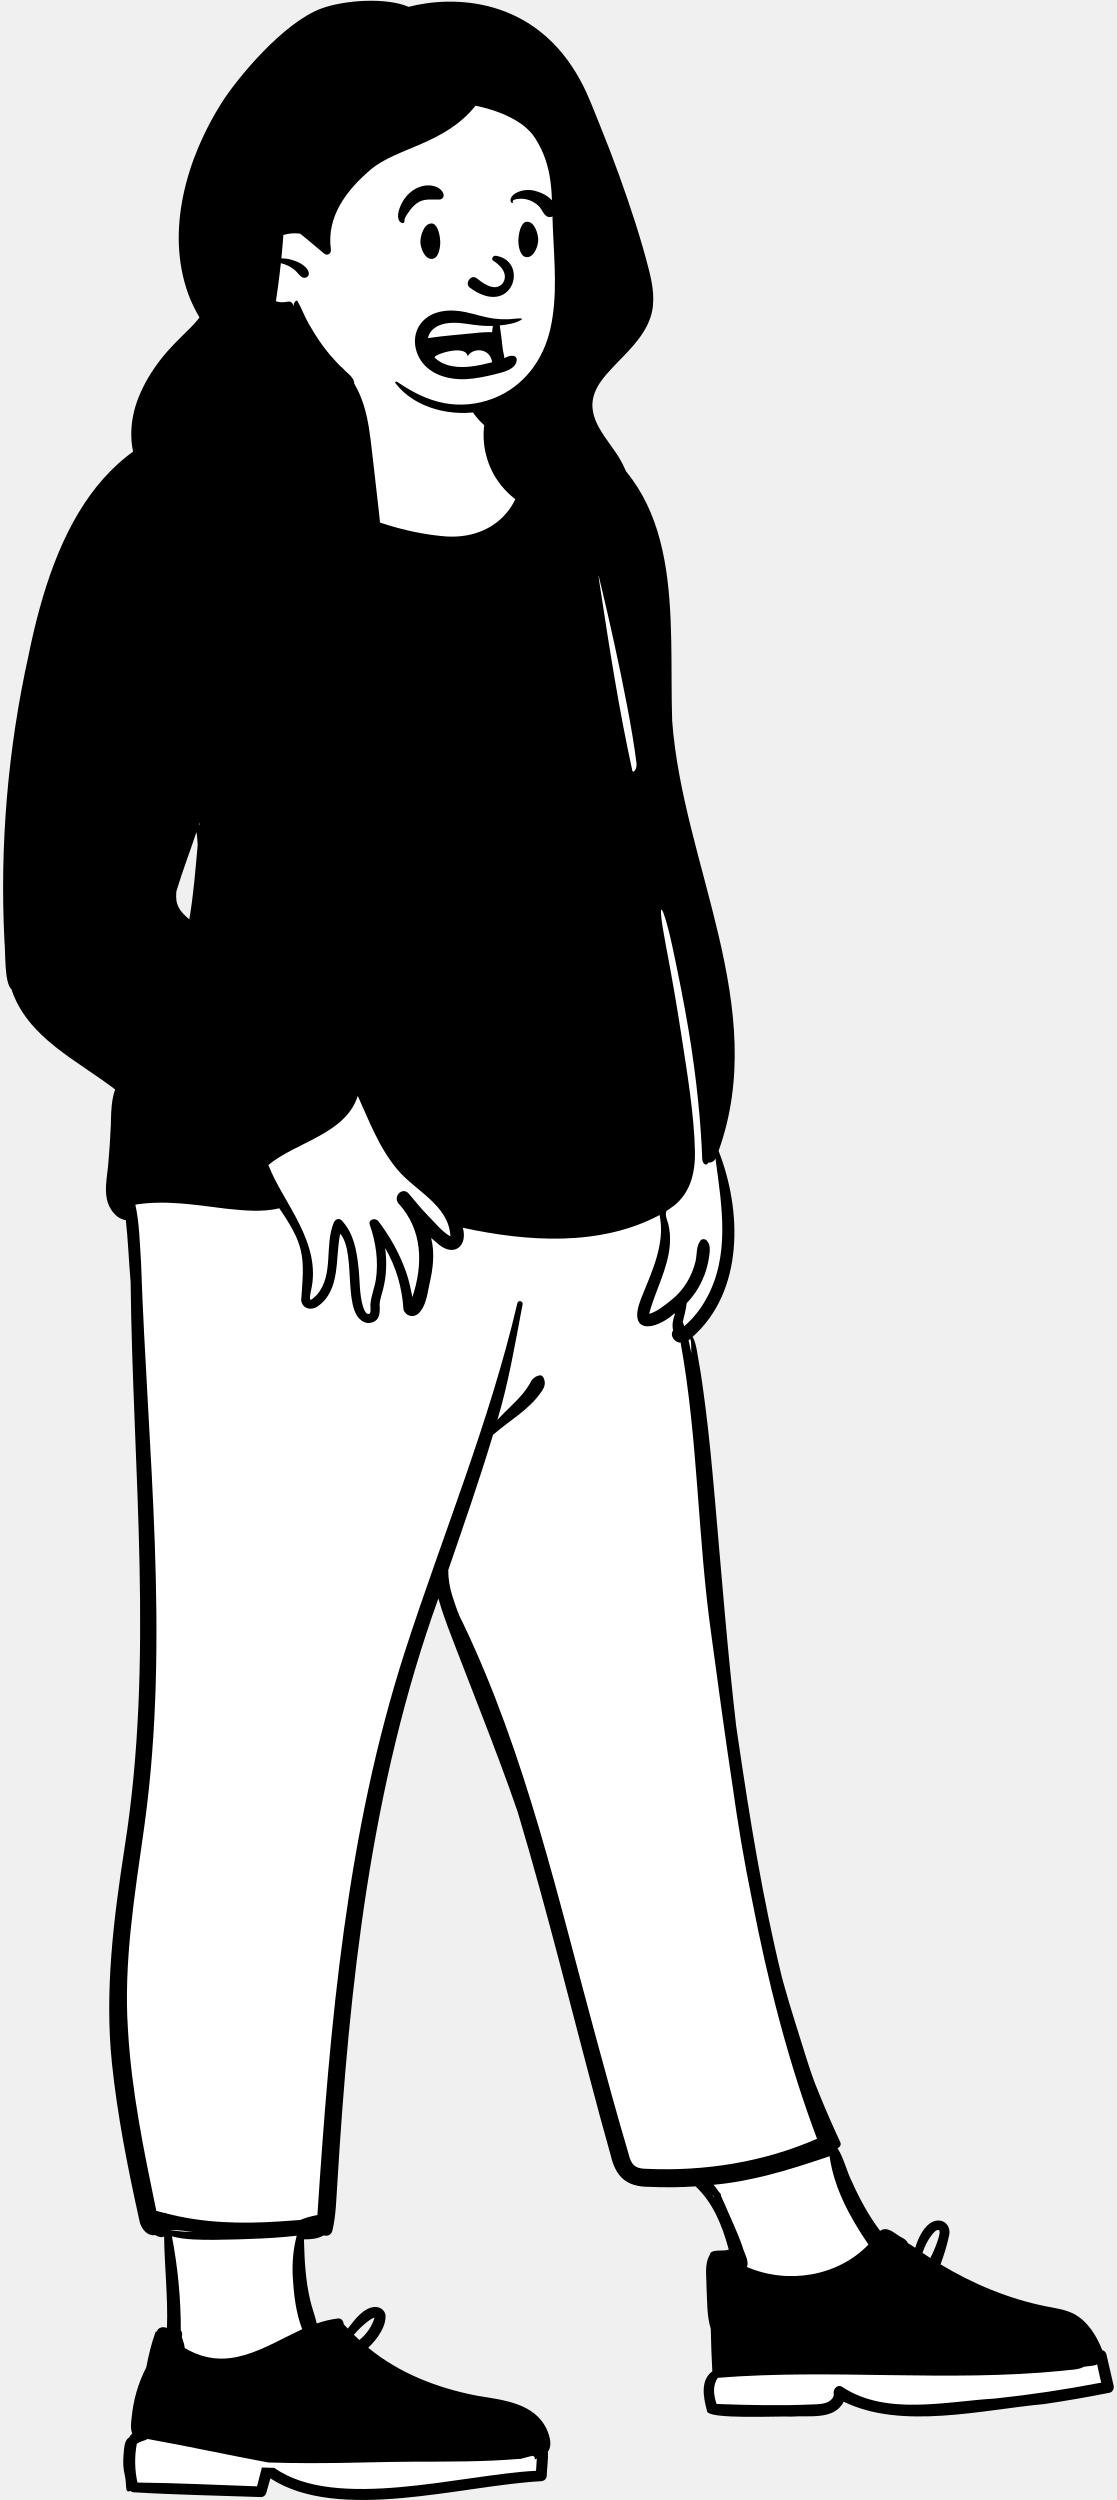
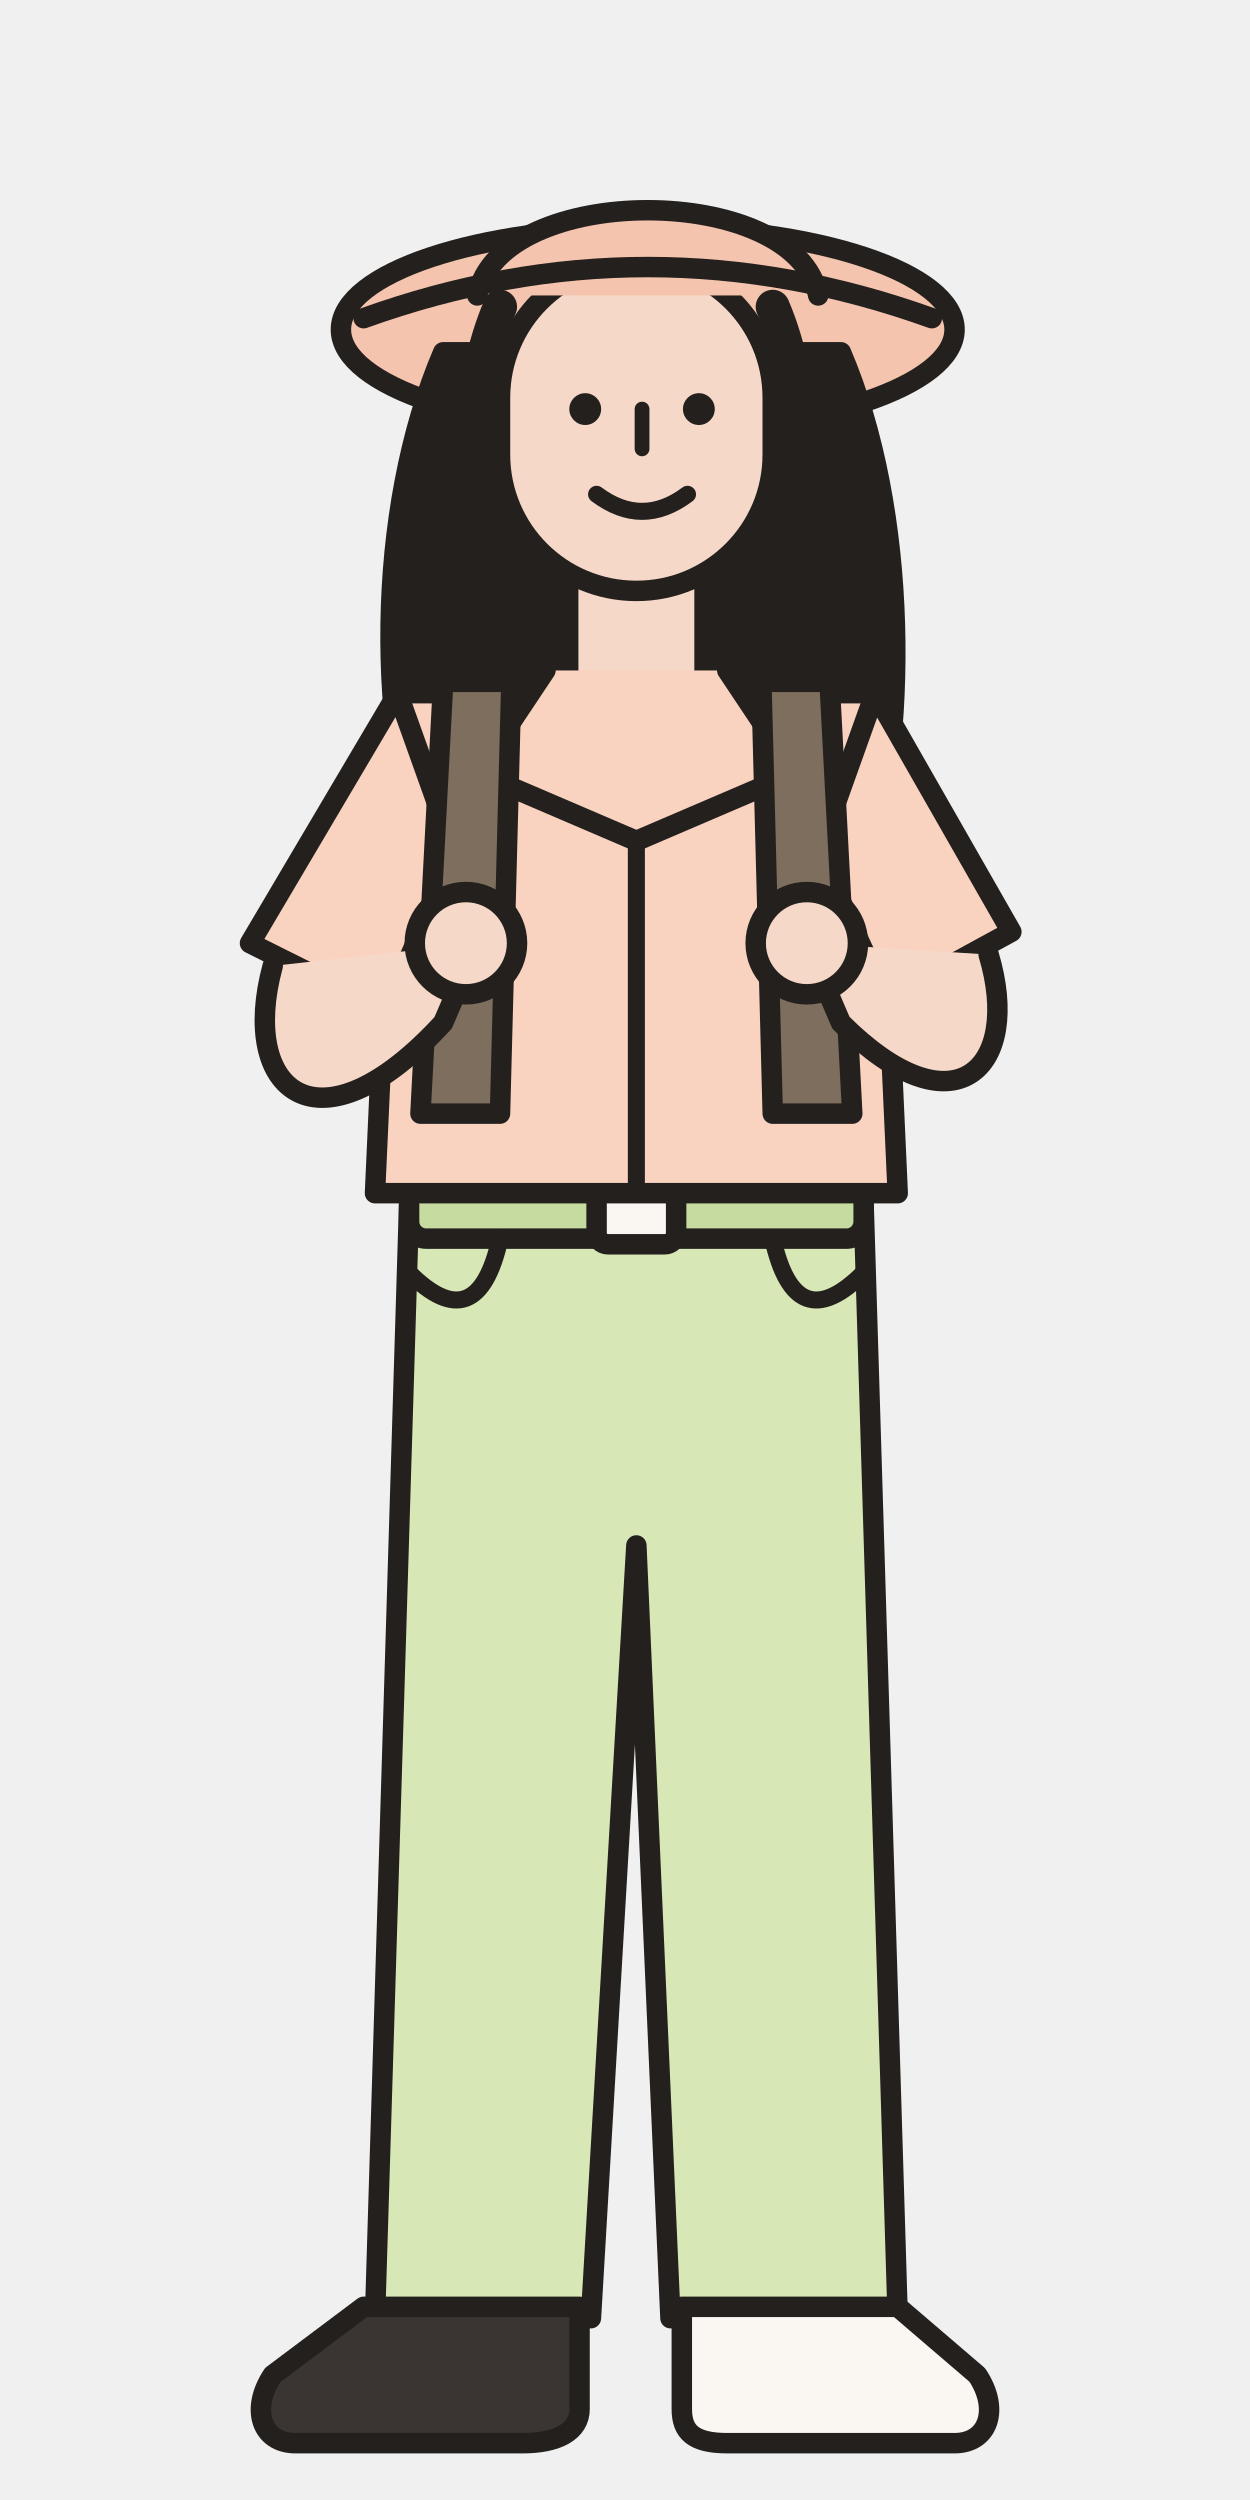
- <svg xmlns="http://www.w3.org/2000/svg" width="304px" height="681px" viewBox="0 0 304 681" version="1.1">
-   <g id="Introduction" stroke="none" stroke-width="1" fill="none" fill-rule="evenodd">
-     <g id="variations-standing" transform="translate(-661, -100)">
-       <g id="a-person/standing" transform="translate(621, 50)">
-         <g id="pose/standing/resting-2" transform="translate(-28.73622, 150.2644)">
-           <path d="M124.92,125.506 L124.584,129.507 L124.333,129.039 C124.297,137.111 123.099,145.271 121.778,153.324 C118.324,150.489 115.484,147.989 116.304,143.149 C118.381,136.252 121.045,129.523 123.199,122.663 L123.56,124.462 L124.981,124.748 L124.92,125.506 Z M371.602,550.734 C370.966,547.929 370.272,544.96 369.622,542.148 C369.558,541.91 368.962,541.857 368.77,541.793 C365.332,533.388 362.323,531.473 355.664,530.329 C344.925,528.39 334.328,524.186 324.184,517.956 C324.421,517.029 325.068,515.428 325.657,513.718 C325.58,513.744 325.502,513.767 325.423,513.783 C325.287,513.809 325.159,513.815 325.037,513.807 C324.348,515.419 323.6,516.836 323.204,517.358 C321.937,516.542 320.527,515.645 319.285,514.778 L319.29,514.763 C318.185,513.998 316.819,513.054 315.737,512.465 C315.535,511.347 313.894,511 313.036,510.262 C311.372,509.075 310.449,508.463 308.922,509.979 C305.629,505.71 302.977,501.196 300.37,495.36 C298.739,491.95 297.937,488.173 295.743,485.127 C295.785,485.104 297.18,484.67 297.214,484.631 C272.285,429.503 268.291,368.16 262.973,309.233 C261.8,296.056 260.573,282.757 258.287,269.966 C257.973,268.028 257.691,266.121 256.523,264.576 C270.533,253.053 270.669,230.719 263.884,214.153 C279.486,172.141 248.903,127.519 251.16,84.642 C252.425,55.558 247.18,21.859 214.268,14.88 C210.186,12.535 205.293,12.185 201.399,12.122 C197.893,10.354 197.34,6.45 196.092,3.241 L194.872,3.249 C194.514,1.796 194.16,0.204 193.852,-1.259 C193.389,-2.187 193.663,-3.397 192.205,-3.139 C188.9,-7.916 162.451,-10.317 162.151,-2.626 C161.196,-2.064 161.008,-0.968 160.785,0.364 C159.319,9.81 149.214,17.342 140.109,15.823 L139.962,15.69 C101.201,14.256 85.942,41.782 78.367,79.295 C72.449,108.442 68.688,140.029 73.322,169.224 C77.85,182.455 91.564,188.821 102.174,196.972 C100.951,200.049 100.837,203.443 100.8,206.772 C100.66,210.615 100.38,214.489 100.039,218.281 C99.342,223.086 98.212,231.357 104.765,231.918 C107.303,289.349 112.606,346.63 104.504,404.228 C97.778,436.082 100.353,474.624 108.669,505.791 C109.148,507.331 110.381,508.716 111.955,508.224 C112.754,508.74 113.379,509.063 114.04,508.576 C114.429,509.296 114.856,509.988 115.317,510.659 C115.492,519.221 116.464,527.622 116.022,536.24 C115.361,536.164 113.909,535.438 113.345,535.913 L113.264,536.57 L112.727,536.753 C111.602,539.92 110.897,543.244 110.375,545.926 C108.099,550.523 105.192,558.657 106.813,563.778 C106.735,563.869 106.298,564.376 106.23,564.453 C105.842,564.674 105.771,564.97 105.676,565.31 C104.572,565.723 104.459,566.983 104.345,568.271 C103.792,571.392 104.614,574.229 104.896,577.283 L104.913,577.262 C104.913,577.262 105.84,578.335 105.841,578.336 C117.494,579.044 128.968,579.226 140.569,579.642 C141.444,577.968 141.708,575.706 142.365,573.867 C156.118,583.911 179.947,580.069 197.222,577.602 C204.237,576.593 210.865,575.639 216.741,575.321 C217.123,575.268 217.151,575.104 217.161,574.952 C217.218,572.653 217.652,570.296 217.436,568.065 C218.649,566.888 218.096,564.745 217.262,562.862 C214.196,556.232 205.861,555.507 199.109,554.376 C186.406,551.915 176.191,547.286 167.928,540.209 C168.483,539.707 168.988,539.214 169.448,538.732 C169.268,538.613 169.089,538.493 168.91,538.373 C168.475,538.182 168.059,537.987 167.678,537.741 C167.483,537.85 167.24,537.872 167,537.738 C166.169,537.272 165.492,536.588 164.703,536.065 C164.547,536.289 164.39,536.518 164.231,536.757 C163.475,535.961 162.618,535.059 161.87,534.225 C161.843,533.994 161.904,533.419 161.622,533.356 C159.495,533.571 157.031,534.287 154.805,535.082 C152.29,526.83 150.833,517.9 151.001,509.467 C153.474,509.467 155.641,509.444 157.486,508.27 C157.99,508.406 158.692,508.697 158.823,507.906 C159.571,504.677 159.766,501.258 159.954,497.951 C163.783,435.404 169.617,385.143 188.966,332.159 C190.824,339.516 193.944,347.167 196.782,354.491 C209.698,385.098 219.003,418.106 226.979,450.231 C230.117,462.256 233.529,475.47 236.898,487.37 C238.204,493.09 240.861,495.184 246.427,495.139 C250.716,495.34 255.019,495.277 259.326,494.976 C265.197,500.319 267.604,507.531 269.319,514.025 C267.89,515.086 265.622,514.685 263.952,515.036 C262.511,517.354 263.009,520.595 263.043,523.454 C263.269,527.169 263.077,531.154 264.16,534.662 C264.354,538.498 264.378,542.701 264.667,547.161 C261.484,549.004 262.067,553.074 263.124,556.969 C263.596,557.96 280.703,557.763 284.946,557.722 C289.932,557.432 297.043,558.704 298.678,553.247 C310.55,559.83 328.61,557.606 342.441,555.668 C352.478,554.447 361.572,553.311 371.429,551.24 C371.531,551.195 371.674,550.879 371.602,550.734 L371.602,550.734 Z" id="🎨-Background" fill="#FFFFFF" />
-           <path d="M161.555,-4.692 C162.322,-4.846 162.982,-4.619 163.447,-4.199 C163.547,-3.163 163.535,-2.13 163.45,-1.097 C163.364,-1.023 163.269,-0.952 163.165,-0.886 L163.244,-0.936 C163.316,-0.983 163.365,-1.017 163.397,-1.042 C162.386,5.693 157.702,11.422 151.63,14.468 C151.254,15.086 150.404,15.044 149.794,15.323 L148.936,15.593 C146.575,16.332 144.184,17.031 141.686,17.077 C148.038,34.889 172.878,44.566 190.45,45.881 C205.625,46.679 214.046,34.115 210.043,20.024 C201.252,18.888 192.609,9.552 195.795,0.53 L195.895,0.257 C195.917,0.164 196.04,0.197 196.05,0.278 C196.147,1.198 196.696,2.21 196.94,3.108 L197.053,3.427 C197.898,5.86 198.649,8.76 201.037,10.055 L201.446,10.064 C205.742,10.176 210.228,10.742 214.011,12.866 C218.229,13.693 222.262,15.362 226.015,17.428 C255.659,33.495 250.915,67.668 251.838,96.127 C254.715,135.124 278.515,174.095 264.478,213.246 C270.887,229.55 271.383,251.463 257.394,263.902 C257.547,264.143 257.677,264.407 257.785,264.678 C258.451,266.337 258.657,268.238 258.972,269.999 L259.008,270.201 C259.765,274.296 260.309,278.434 260.841,282.563 C261.891,290.709 262.653,298.891 263.379,307.072 L263.483,308.241 C265.301,328.804 266.889,349.413 269.274,369.924 L269.719,372.964 C272.947,394.923 276.463,416.933 281.759,438.45 C281.915,439.027 282.07,439.604 282.23,440.18 C284.138,447.082 286.385,453.869 288.496,460.708 C289.164,462.873 289.905,465.005 290.685,467.12 L291.656,469.524 C291.818,469.925 291.98,470.325 292.143,470.726 C293.864,474.952 295.698,479.131 297.628,483.266 C297.976,484.012 297.469,484.7 296.871,484.891 C298.634,487.682 299.298,491.005 300.771,493.968 C302.877,498.691 305.371,503.286 308.484,507.43 C310.206,506.137 312.13,507.806 313.562,508.76 C314.481,509.331 315.673,509.759 316.034,510.767 C316.728,511.165 317.402,511.604 318.041,512.042 L318.105,511.834 C318.881,509.356 320.399,506.029 322.867,504.922 C325.751,503.711 328.053,506.125 327.189,509.013 C326.66,511.593 325.834,514.064 324.952,516.552 C333.826,521.901 343.53,525.958 353.739,527.993 L354.087,528.061 C356.55,528.55 359.053,528.889 361.312,530.057 C365.053,532.107 367.469,536.004 368.98,539.9 C369.505,540.028 369.987,540.485 370.103,540.988 L371.099,545.285 C371.431,546.718 371.761,548.15 372.086,549.584 C372.265,550.362 371.849,551.341 370.989,551.514 C365.064,552.696 359.11,553.732 353.13,554.608 C336.155,556.176 314.313,561.692 298.55,553.948 C296.035,559.109 289.032,557.633 284.28,558.022 C281.393,557.809 261.131,558.909 261.324,556.465 L261.212,556.044 C260.316,552.63 259.508,548.041 262.772,545.69 C262.568,541.836 262.416,537.98 262.352,534.124 C261.215,530.464 261.412,526.417 261.181,522.596 C261.211,519.749 260.546,516.46 262.105,513.914 C262.242,512.227 266,513.127 267.244,512.509 L267.135,512.108 C265.418,505.897 263.032,499.852 258.213,495.304 C254.046,495.581 249.868,495.629 245.697,495.434 C239.347,495.459 236.45,492.713 235.067,486.748 C234.077,483.25 233.11,479.745 232.158,476.234 C224.728,448.619 217.981,420.761 209.77,393.359 C206.631,384.176 203.159,375.105 199.658,366.056 C197.285,359.924 194.908,353.792 192.534,347.66 C191.314,344.51 190.112,341.342 189.051,338.135 C188.725,337.149 188.43,336.158 188.15,335.162 C169.732,386.249 163.89,440.523 160.631,494.418 C160.334,498.722 160.282,503.073 159.305,507.285 C159.006,508.582 157.909,508.939 156.94,508.655 C155.156,509.599 153.836,509.71 151.54,509.745 L151.557,510.485 C151.687,515.781 152.012,521.062 153.216,526.234 C153.694,528.393 154.549,530.493 155.012,532.643 C156.883,532.008 158.795,531.529 160.761,531.294 C161.754,531.176 162.322,532.005 162.362,532.856 C162.728,533.259 163.096,533.657 163.471,534.053 L163.661,533.81 C165.426,531.533 167.69,528.413 170.76,528.156 C172.156,528.071 173.431,528.858 173.736,530.275 C174.027,533.532 171.324,537.099 169.043,539.26 C177.494,546.238 187.969,550.269 198.66,552.324 L199.077,552.393 C205.936,553.513 214.396,554.396 217.666,561.477 L217.735,561.63 C218.502,563.355 219.227,565.971 217.977,567.552 C218.125,569.712 217.725,571.935 217.673,574.115 C217.619,575.001 217.02,575.516 216.172,575.614 C194.348,576.783 161.083,586.977 142.391,574.847 C142.007,576.191 141.61,577.533 141.242,578.881 C141.081,579.476 140.48,579.962 139.85,579.938 C128.28,579.524 116.671,579.336 105.115,578.632 C104.779,578.639 104.498,578.489 104.264,578.218 C103.993,578.549 103.3,578.459 103.207,577.987 C103.044,577.159 103.043,576.319 102.968,575.48 C102.882,574.508 102.622,573.612 102.47,572.662 C102.188,570.908 102.315,569.026 102.489,567.266 L102.534,566.821 C102.656,565.657 102.873,564.336 103.926,563.677 L103.996,563.635 C104,563.633 104.004,563.631 104.008,563.629 C104.124,563.258 104.401,562.938 104.75,562.684 L104.771,562.66 C104.22,561.349 104.432,559.69 104.593,558.323 C105.037,553.568 106.37,548.864 108.568,544.643 C109.195,541.433 109.954,538.11 111.083,535.056 C111.052,534.916 111.228,534.797 111.364,534.859 C111.41,534.834 111.456,534.816 111.502,534.801 C111.508,534.753 111.517,534.707 111.532,534.663 C111.727,534.088 112.33,533.774 112.894,533.684 C113.372,533.609 113.786,533.736 114.215,533.844 C114.524,525.547 113.542,517.262 113.442,508.968 C112.651,509.351 111.764,509.011 111.036,508.572 C108.922,508.897 107.424,507.098 106.844,505.206 L106.504,503.673 C103.457,489.869 100.711,475.943 99.235,461.872 C97.195,442.23 99.66,422.571 102.654,403.159 C110.782,352.047 104.894,300.38 104.315,248.987 C103.83,243.376 103.63,237.703 103.013,232.095 C100.721,231.823 98.988,229.682 98.214,227.63 C97,224.378 97.876,220.626 98.183,217.284 C98.522,213.58 98.772,209.869 98.934,206.155 L98.952,205.07 C99.008,202.174 99.134,199.258 100.097,196.501 C89.824,188.609 76.202,182.41 71.855,169.216 C69.877,167.438 70.275,159.199 69.952,156.176 C68.633,130.03 70.869,103.71 76.534,78.151 C83.624,43.321 98.148,12.109 138.86,13.6 C138.829,13.577 138.796,13.551 138.765,13.524 C139.195,13.382 139.639,13.522 139.955,13.806 C146.887,14.695 153.513,10.608 156.976,4.734 C157.826,3.269 158.458,1.74 158.795,0.079 L158.821,-0.054 C159.174,-1.881 159.273,-4.234 161.555,-4.692 Z M108.96,564.12 C107.976,564.664 106.9,564.728 105.994,565.452 C105.357,568.927 105.41,572.532 106.174,575.98 C117.028,576.096 127.895,576.644 138.744,577.016 C139.181,575.34 139.594,573.655 140.05,571.984 L140.061,571.95 L140.085,571.884 C141.21,571.922 142.337,571.954 143.463,571.982 C160.124,583.9 194.642,573.772 214.755,572.778 L214.961,569.439 C214.758,569.58 214.556,569.659 214.362,569.686 C214.549,569.198 214.217,568.564 213.554,568.749 C212.484,569.048 211.408,569.323 210.329,569.581 C210.247,569.549 210.154,569.534 210.05,569.543 C200.608,570.347 191.128,570.272 181.661,570.3 C172.227,570.329 162.802,570.725 153.367,570.699 C149.518,570.688 145.67,570.631 141.823,570.517 C130.743,568.463 119.742,566.039 108.96,564.12 Z M367.584,543.759 C367.117,544.096 366.507,544.125 365.859,544.213 L365.766,544.226 C365.173,544.312 364.579,544.394 363.982,544.439 C362.507,545.39 359.57,545.261 358.148,545.532 C326.937,548.645 295.509,544.951 264.266,547.451 C262.775,549.575 263.138,552.203 263.931,554.576 C272.656,554.903 281.388,555.08 290.117,554.704 L290.815,554.678 C291.893,554.636 292.998,554.558 293.995,554.151 C294.886,553.789 295.98,552.889 295.84,551.812 L295.831,551.751 C295.617,550.514 296.919,549.065 298.185,549.945 C310.122,557.849 326.343,553.875 339.793,553.097 C349.485,552.073 359.124,550.615 368.69,548.769 C368.32,547.099 367.951,545.429 367.584,543.759 Z M149.558,508.745 C148.557,508.86 147.555,508.962 146.552,509.053 C142.526,509.415 138.487,509.598 134.448,509.713 L132.562,509.765 C128.798,509.866 125.01,509.955 121.253,509.751 C119.353,509.648 117.405,509.425 115.568,508.909 C117.184,517.37 118.015,525.986 117.989,534.596 C118.494,535.032 118.392,535.752 118.258,536.302 L118.384,536.677 C118.679,537.552 118.96,538.442 119.072,539.338 C130.735,546.26 140.417,539.171 151.05,534.207 C149.298,529.658 148.765,524.67 148.471,519.84 C148.308,516.082 148.589,512.415 149.558,508.745 Z M170.757,531.088 C170.271,531.143 169.821,531.448 169.427,531.716 C167.805,532.875 166.404,534.247 165.124,535.731 C165.616,536.215 166.117,536.691 166.627,537.158 C168.543,535.617 170.048,533.471 170.757,531.088 Z M294.712,487.099 L293.133,487.63 C283.386,490.894 273.436,493.958 263.081,494.873 C263.637,495.423 264.105,496.075 264.516,496.767 C264.874,497.07 265.235,497.458 265.133,497.918 C265.466,498.589 265.76,499.27 266.04,499.912 C267.678,503.799 269.569,507.625 270.949,511.627 C271.35,513.298 272.925,515.634 272.191,517.252 C283.199,522.036 296.893,519.905 305.302,511.153 L305.006,510.717 C300.173,503.572 295.926,495.724 294.712,487.099 Z M324.57,507.295 C323.902,506.721 322.731,508.304 322.435,508.698 C321.337,510.155 320.582,511.75 320.022,513.419 C320.727,513.902 321.437,514.355 322.154,514.817 L322.194,514.751 C322.861,513.602 325.261,508.024 324.57,507.295 Z M115.225,507.172 L115.237,507.231 C115.828,507.322 116.42,507.404 117.014,507.472 C118.459,507.635 119.922,507.708 121.38,507.739 C119.328,507.443 117.275,507.203 115.225,507.172 Z M130.87,229.035 L130.384,228.986 L129.76,228.909 C121.749,227.915 113.676,226.588 105.609,227.879 C106.726,233.037 106.801,238.441 107.162,243.725 C108.884,294.619 115.084,345.804 108.137,396.578 L107.923,398.116 C105.39,416.174 102.378,434.295 103.59,452.593 C104.536,469.271 107.937,485.667 111.316,501.988 C112.128,502.192 112.94,502.396 113.755,502.595 C113.779,502.368 113.92,502.498 113.947,502.642 C123.954,505.308 134.399,505.538 144.681,504.868 C146.62,504.757 148.55,504.599 150.488,504.467 C151.981,503.819 153.577,503.406 155.197,503.121 C158.612,451.329 163.085,398.945 179.138,349.289 C189.357,317.744 202.122,287.026 209.675,254.673 C209.936,253.765 211.313,254.147 211.09,255.064 L210.854,256.304 C208.936,266.437 207.208,276.602 204.222,286.505 C206.489,284.041 209.074,281.865 211.214,279.286 C211.881,278.473 212.494,277.618 213.021,276.705 C213.521,275.575 214.324,274.69 215.567,274.425 C216.137,274.195 216.666,274.679 216.854,275.155 C217.377,276.47 217.156,277.408 216.395,278.567 L216.205,278.852 C212.847,283.806 207.472,286.699 203.037,290.587 C199.324,302.958 195.05,315.152 190.861,327.366 C190.808,329.796 191.25,332.195 191.963,334.512 C192.774,336.894 193.5,339.417 194.746,341.651 C212.069,377.791 220.799,417.169 231.324,455.624 C234.095,465.88 236.9,476.131 239.922,486.317 L239.965,486.502 C240.653,489.373 241.727,490.528 244.88,490.524 C260.679,491.249 276.9,488.675 291.293,482.333 C283.365,461.218 277.86,439.367 273.58,417.222 C271.421,406.753 269.671,396.203 268.197,385.611 C266.145,372.087 264.334,358.533 262.5,345.047 C258.746,318.616 258.911,291.719 254.128,265.45 C252.494,265.503 251.094,263.566 252.088,262.12 C251.741,260.681 252.051,259.109 252.565,257.78 L252.503,257.491 C246.899,262.458 239.586,263.087 243.339,253.538 L243.598,252.889 C246.417,245.882 250.002,238.397 248.412,230.711 C232.156,239.37 212.286,237.974 194.815,234.178 C196.176,239.117 192.51,242.144 188.374,238.829 C187.628,238.227 186.897,237.603 186.18,236.959 C187.231,241.12 186.667,245.481 185.695,249.605 L185.603,250.081 C185.13,252.555 184.593,255.84 182.708,257.552 C181.333,258.799 179.262,258.268 178.644,256.488 C178.299,250.601 176.654,244.809 173.643,239.689 C174.146,243.431 174.023,247.276 173.099,250.864 C172.743,252.236 172.249,253.637 172.132,255.057 L172.15,255.289 C172.327,257.791 171.994,260.088 168.869,260.138 C161.458,258.835 166.133,241.33 161.414,235.795 C159.981,242.475 161.651,251.257 155.135,255.692 C153.335,256.815 151.138,256.164 150.772,253.983 L150.902,252.269 C151.679,241.813 151.534,238.679 144.816,228.877 C140.261,229.966 135.49,229.5 130.87,229.035 Z M262.886,497.767 C262.891,497.807 262.894,497.845 262.896,497.885 C262.974,497.964 263.051,498.044 263.128,498.126 L263.243,498.248 L263.11,497.921 C263.036,497.874 262.96,497.819 262.886,497.767 Z M256.77,264.442 L256.465,264.699 C256.414,264.742 256.362,264.784 256.31,264.826 C256.581,266.033 256.835,267.241 257.081,268.451 L257.033,267.654 C256.988,266.87 257.113,265.448 256.77,264.442 Z M251.823,157.258 C249.531,146.61 247.246,142.117 250.149,157.453 L250.464,159.109 C251.722,165.749 253.047,173.277 254.291,181.382 L254.55,183.078 C255.849,191.481 257.891,203.782 258.042,213.636 C258.213,224.817 252.526,228.135 250.278,229.583 C249.858,230.813 250.391,231.839 250.746,233.02 C251.223,234.916 251.347,236.738 251.211,238.686 C250.739,245.334 247.181,251.337 245.564,257.645 C247.636,257.077 249.948,255.213 251.758,253.737 C254.972,251.184 257.215,247.402 258.184,243.391 C258.645,241.497 258.31,239.158 259.602,237.606 C259.982,237.148 260.804,237.193 261.191,237.606 C262.245,238.727 262.146,240.101 261.975,241.535 C261.4,246.414 259.251,251.197 255.788,254.708 C255.625,256.51 255.086,258.117 254.729,259.83 C254.866,260.214 255.004,260.598 255.135,260.984 C257.48,258.962 259.441,256.516 260.96,253.822 C267.741,241.936 265.373,228.249 263.618,215.286 C263.266,216.154 262.463,216.5 261.682,216.415 C261.234,217.535 260.061,216.821 260.015,215.372 C259.725,206.34 258.522,193.499 256.31,180.346 C254.992,172.509 253.396,164.563 251.823,157.258 Z M166.2,198.269 C162.837,208.687 149.583,210.719 141.841,217.073 C145.729,227.313 156.613,238.279 153.411,251.487 L153.393,251.587 C153.297,252.093 152.981,253.52 153.321,253.789 C153.537,253.959 154.867,252.663 155.1,252.407 C159.757,246.875 157.047,239.052 159.666,232.745 C160.011,231.905 161.084,231.41 161.811,232.18 C165.086,235.644 165.878,240.314 166.38,244.876 L166.397,245.033 C166.8,248.582 166.579,252.239 167.632,255.69 L167.672,255.811 C167.895,256.478 168.314,257.419 168.781,257.588 C170.071,258.055 169.586,255.993 169.632,255.178 C169.767,252.822 170.769,250.615 171.121,248.295 C171.871,243.318 171.123,238.096 169.468,233.377 C168.943,231.879 171.009,231.349 171.807,232.394 C175.12,236.736 177.775,241.562 179.525,246.74 C180.231,248.828 180.606,250.942 181.076,253.07 C184.01,244.182 183.925,234.837 177.281,227.549 C175.709,225.665 178.328,222.949 180.022,224.817 C181.778,226.905 183.497,229.017 185.406,230.972 C187.288,232.865 189.102,235.197 191.431,236.549 C191.053,228.04 181.907,224.196 177.029,218.37 C172.057,212.503 169.337,205.185 166.2,198.269 Z M122.245,126.417 C120.465,131.823 118.378,137.133 116.769,142.595 C116.435,146.292 117.575,147.826 120.295,150.173 C121.473,143.467 121.96,136.665 122.59,129.887 C122.494,128.728 122.475,127.559 122.245,126.417 Z M123.124,123.76 L122.946,124.308 L123.005,124.412 L123.062,124.519 L123.124,123.76 Z M231.672,56.113 L232.352,60.588 C234.85,76.998 237.427,93.406 240.974,109.628 C241.169,110.522 242.322,109.322 242.11,107.591 C239.929,89.792 231.702,55.902 231.67,56.096 L231.672,56.113 Z M210.679,20.125 C210.838,20.315 210.988,20.514 211.133,20.716 C211.102,20.535 211.071,20.353 211.038,20.17 C210.917,20.156 210.798,20.142 210.679,20.125 Z" id="🖍-Ink" fill="#000000" />
-         </g>
-         <g id="Head" stroke-width="1" transform="translate(95.94572, 42.66181)">
-           <g id="head/Long">
-             <path d="M102.572,64.005 C101.672,49.263 96.878,32.549 82.77,25.31 C51.669,12.854 10.777,44.223 8.612,76.27 C7.857,87.24 13.96,99.226 25.113,102.276 C27.593,105.555 31.343,107.557 35.044,109.295 C79.129,132.121 107.605,113.566 102.572,64.005 L102.572,64.005 Z" id="🎨-Background" fill="#FFFFFF" />
-             <path d="M112.615,54.835 C111.057,50.516 109.411,46.231 107.68,41.979 C105.994,37.841 104.471,33.613 102.377,29.671 C89.871,6.127 67.129,6.127 55.373,9.203 C49.276,6.582 37.858,7.321 31.51,9.687 C21.233,13.516 8.706,28.58 4.423,35.348 C-5.034,50.291 -10.935,70.18 -4.654,87.448 C-3.833,89.705 -2.786,91.795 -1.607,93.809 C-2.349,94.814 -3.204,95.765 -4.151,96.7 C-6.965,99.478 -9.779,102.165 -12.209,105.298 C-14.625,108.412 -16.627,111.724 -18.118,115.375 C-20.929,122.261 -21.064,130.057 -17.348,136.628 C-14.115,142.344 -8.387,146.601 -1.935,147.007 C-1.603,147.053 -1.271,147.095 -0.938,147.129 C-0.083,148.534 0.959,149.828 2.149,150.956 C5.795,154.417 14.484,156.192 19.441,156.306 C19.695,156.51 19.951,156.713 20.208,156.915 C23.24,159.297 26.423,161.7 29.904,163.395 C32.263,164.544 35.355,165.504 37.815,164.675 C38.931,165.419 40.762,165.262 41.869,164.653 C43.688,163.653 45.168,161.852 46.068,160.008 C48.251,155.531 47.726,150.632 47.165,145.849 C46.548,140.566 45.954,135.281 45.351,129.998 C44.878,125.867 44.384,121.667 43.125,117.687 C42.475,115.625 41.622,113.644 40.52,111.781 C40.549,111.625 40.544,111.468 40.499,111.321 C40.138,110.15 39.392,109.537 38.509,108.74 C38.395,108.638 38.281,108.534 38.169,108.427 C37.727,107.925 37.255,107.458 36.749,107.062 C36.554,106.865 36.362,106.666 36.169,106.467 C34.571,104.796 33.061,103.04 31.719,101.158 C30.417,99.333 29.242,97.428 28.123,95.487 C26.986,93.512 26.233,91.334 25.098,89.374 C25,89.206 24.753,89.173 24.616,89.313 C24.264,89.675 24.038,90.078 24.081,90.502 L23.905,90.528 C23.839,89.888 23.248,89.367 22.445,89.507 C21.243,89.715 20.255,89.794 19.215,89.395 C19.398,88.184 19.567,86.971 19.733,85.755 C20.037,83.518 20.319,81.273 20.562,79.029 C21.148,79.168 21.73,79.37 22.3,79.626 C23.112,79.989 23.879,80.477 24.535,81.076 C25.181,81.669 25.627,82.468 26.416,82.88 C27.323,83.352 28.418,82.572 28.152,81.548 C27.613,79.479 24.561,78.294 22.673,77.903 C22.025,77.768 21.362,77.711 20.699,77.725 C20.849,76.284 20.982,74.843 21.091,73.4 C21.143,72.717 21.191,72.034 21.236,71.35 C22.704,70.906 24.276,70.774 25.803,70.982 C26.306,71.383 26.81,71.779 27.297,72.179 C28.843,73.454 30.382,74.736 31.902,76.042 C32.039,76.158 32.175,76.275 32.313,76.393 C33.215,77.168 34.341,76.4 34.189,75.303 C32.949,66.311 38.468,59.158 44.93,53.616 C52.084,47.48 65.089,46.766 73.595,36.137 C77.513,36.933 86.261,39.296 89.871,45.037 C94.924,53.081 94.264,60.288 94.649,69.413 C95.034,78.545 96.012,88.071 93.934,97.075 C92.017,105.377 86.828,112.471 78.777,115.732 C78.578,115.813 78.376,115.891 78.174,115.967 C74.011,117.533 69.468,117.977 65.089,117.152 C60.241,116.237 56.195,114.023 52.162,111.3 C51.929,111.146 51.59,111.463 51.765,111.696 C57.08,118.725 67.52,121.074 75.802,119.218 C76.189,119.131 76.573,119.036 76.956,118.932 C75.103,124.248 75.476,130.083 77.889,135.259 C79.34,138.374 81.554,141.068 84.249,143.194 C87.22,145.536 90.906,147.427 92.967,150.715 C94.855,153.727 94.295,157.112 91.063,158.851 C90.248,159.292 89.935,160.717 90.742,161.342 C91.051,161.579 91.36,161.821 91.675,162.058 C93.485,163.421 98.456,165.981 99.261,166.075 C106.409,166.921 111.216,161.684 114.296,155.505 C117.913,148.252 116.973,139.414 112.988,132.508 C109.791,126.966 103.495,121.506 105.998,114.492 C106.891,111.987 108.718,109.852 110.492,107.923 C112.515,105.725 114.691,103.668 116.631,101.393 C118.559,99.134 120.269,96.676 121.224,93.842 C122.618,89.699 121.924,85.219 120.877,81.084 C118.633,72.205 115.719,63.445 112.615,54.835 Z" id="🖍-Ink" fill="#000000" />
-           </g>
-           <g id="face/Explaining" transform="translate(37.76081, 44.08387)" fill="#000000">
-             <path d="M21.203,51.026 C24.112,47.653 29.01,47.418 33.067,48.262 C35.671,48.803 38.206,49.704 40.851,50.039 C42.086,50.195 43.335,50.242 44.579,50.219 C45.801,50.196 47.025,49.95 48.243,49.996 C48.43,50.003 48.501,50.248 48.339,50.348 C46.668,51.372 44.417,51.701 42.444,51.901 C42.45,52.047 42.459,52.189 42.479,52.309 C42.533,52.631 42.582,52.951 42.621,53.274 C42.711,54.005 42.811,54.732 42.911,55.461 C43.108,56.896 43.17,58.375 43.517,59.785 L43.577,60.019 C43.658,60.315 43.676,60.582 43.649,60.823 L43.729,60.787 L43.983,60.664 L44.149,60.586 C44.756,60.305 45.334,60.101 46.048,60.169 C46.59,60.221 47.046,60.59 47.049,61.169 C47.063,63.765 43.557,64.6 41.551,65.097 L40.963,65.242 C38.41,65.863 35.804,66.408 33.178,66.538 C28.964,66.747 24.23,65.587 21.473,62.176 C18.902,58.994 18.43,54.242 21.203,51.026 Z M40.338,61.935 C39.896,58.026 35.082,57.811 33.698,60.29 C33.083,56.834 23.993,59.991 24.704,60.678 C27.398,63.282 31.486,63.516 35.001,63.035 C36.791,62.789 38.582,62.39 40.338,61.935 Z M34.996,51.689 L33.786,51.515 L33.309,51.45 C30.309,51.049 26.935,50.842 24.469,52.761 C23.568,53.462 23.061,54.376 22.872,55.357 C25.206,55.012 27.548,54.749 29.898,54.53 L30.539,54.471 C32.009,54.339 33.478,54.199 34.947,54.053 L35.991,53.947 L37.034,53.839 C37.401,53.801 39.875,53.675 40.341,53.759 C40.39,53.342 40.455,52.44 40.56,52.034 C38.802,52.093 37.052,51.963 35.304,51.731 L34.996,51.689 Z M40.567,34.216 C42.36,35.304 45.093,37.841 43.163,40.538 C40.892,42.916 37.623,40.19 36.012,38.956 C34.518,38.001 32.839,40.459 34.225,41.575 C45.868,50.177 50.593,34.501 41.474,32.937 C40.47,32.765 40.097,33.88 40.567,34.216 Z M43.776,38.799 L43.862,38.753 L43.891,38.735 C43.942,38.703 43.91,38.706 43.795,38.746 L43.709,38.776 L43.709,38.837 C43.731,38.824 43.755,38.813 43.776,38.799 Z M20.808,29.134 L20.808,29.081 C20.811,27.569 21.693,24.119 23.873,24.119 C25.235,24.119 26.062,26.467 26.205,28.888 L26.21,28.987 C26.274,30.492 25.86,33.782 23.873,33.782 C21.866,33.782 20.829,30.666 20.808,29.134 L20.808,29.134 Z M52.906,28.66 L52.906,28.607 C52.903,27.095 52.021,23.645 49.841,23.645 C48.513,23.645 47.694,25.877 47.521,28.233 L47.509,28.414 C47.423,29.868 47.81,33.308 49.841,33.308 C51.848,33.308 52.885,30.192 52.906,28.66 L52.906,28.66 Z M22.052,13.814 C23.831,13.544 26.188,14.057 27.017,15.863 C27.387,16.667 26.949,17.556 26.017,17.601 C23.766,17.709 21.746,17.209 19.77,18.67 C18.919,19.299 18.204,20.169 17.604,21.038 L17.377,21.369 L17.189,21.641 C16.782,22.239 16.396,22.888 16.456,23.61 C16.474,23.823 16.255,24.026 16.047,24.017 C14.752,23.964 14.613,22.344 14.783,21.37 C15.1,19.564 15.976,17.868 17.19,16.502 C18.465,15.068 20.149,14.103 22.052,13.814 Z M46.558,16.007 C47.785,15.219 49.355,14.917 50.792,15.033 C53.626,15.261 58.38,17.665 57.754,21.119 C57.561,22.185 56.077,22.747 55.202,22.156 C54.261,21.52 54.032,20.533 53.332,19.702 C52.773,19.039 52.065,18.559 51.307,18.15 C50.56,17.747 49.696,17.502 48.848,17.413 L48.707,17.4 C48.196,17.357 45.619,17.368 45.997,18.328 C46.071,18.516 45.791,18.665 45.662,18.523 C44.872,17.651 45.767,16.514 46.558,16.007 Z" id="🖍-Ink" />
-           </g>
-           <g id="facial-hair/*-None" transform="translate(29.2112, 80.10939)" />
-           <g id="accessories/*-None" transform="translate(11.162, 57.11942)" />
-         </g>
-       </g>
-     </g>
+ <svg xmlns="http://www.w3.org/2000/svg" width="220" height="440" viewBox="0 0 220 440" fill="none">
+   <g stroke="#23201E" stroke-width="3.6" stroke-linecap="round" stroke-linejoin="round">
+     <ellipse cx="114" cy="58" rx="54" ry="18" fill="#F5C4AE" />
+     <path d="M78 62 C66 90 66 130 76 156 H152 C160 130 160 90 148 62 Z" fill="#23201E" />
+     <path d="M72 212 H152 L158 408 H118 L112 272 L104 408 H66 L72 212 Z" fill="#D7E8B6" />
+     <rect x="72" y="208" width="80" height="10" rx="3" fill="#C5DBA0" />
+     <rect x="105" y="207" width="14" height="12" rx="2" fill="#FAF7F2" />
+     <path d="M72 224 Q84 236 88 218" fill="none" stroke="#23201E" stroke-width="3" />
+     <path d="M152 224 Q140 236 136 218" fill="none" stroke="#23201E" stroke-width="3" />
+     <path d="M64 406 H102 V424 C102 428 98 430 92 430 H52 C46 430 44 424 48 418 L64 406 Z" fill="#3A3532" />
+     <path d="M120 406 H158 L172 418 C176 424 174 430 168 430 H128 C122 430 120 428 120 424 V406 Z" fill="#FAF7F2" />
+     <path d="M70 122 H154 L158 210 H66 L70 122 Z" fill="#FAD2C0" />
+     <path d="M70 122 L44 166 L68 178 L80 150 Z" fill="#FAD2C0" />
+     <path d="M154 122 L178 164 L156 176 L144 150 Z" fill="#FAD2C0" />
+     <path d="M100 98 V124 L112 146 L124 124 V98 Z" fill="#F6D8C8" />
+     <path d="M96 118 L84 136 L112 148 L140 136 L128 118" fill="#FAD2C0" />
+     <path d="M112 148 V208" stroke="#23201E" stroke-width="3" />
+     <path d="M78 120 L74 196 H88 L90 120 Z" fill="#7D6E5D" />
+     <path d="M134 120 L136 196 H150 L146 120 Z" fill="#7D6E5D" />
+     <path d="M48 170 C42 192 56 204 78 180 L84 166" fill="#F6D8C8" />
+     <circle cx="82" cy="166" r="9" fill="#F6D8C8" />
+     <path d="M174 168 C180 188 168 200 148 180 L142 166" fill="#F6D8C8" />
+     <circle cx="142" cy="166" r="9" fill="#F6D8C8" />
+     <rect x="88" y="46" width="48" height="58" rx="24" fill="#F6D8C8" />
+     <path d="M84 52 C88 32 140 32 144 52" fill="#F5C4AE" />
+     <path d="M64 56 Q114 38 164 56" fill="none" stroke="#23201E" stroke-width="3.6" />
+     <path d="M88 54 C82 68 82 86 88 98" stroke="#23201E" stroke-width="6" />
+     <path d="M136 54 C142 68 142 86 136 98" stroke="#23201E" stroke-width="6" />
+     <circle cx="103" cy="72" r="2.8" fill="#23201E" stroke="none" />
+     <circle cx="123" cy="72" r="2.8" fill="#23201E" stroke="none" />
+     <path d="M113 72 V79" stroke="#23201E" stroke-width="2.6" />
+     <path d="M105 87 Q113 93 121 87" fill="none" stroke="#23201E" stroke-width="3" />
  </g>
</svg>
